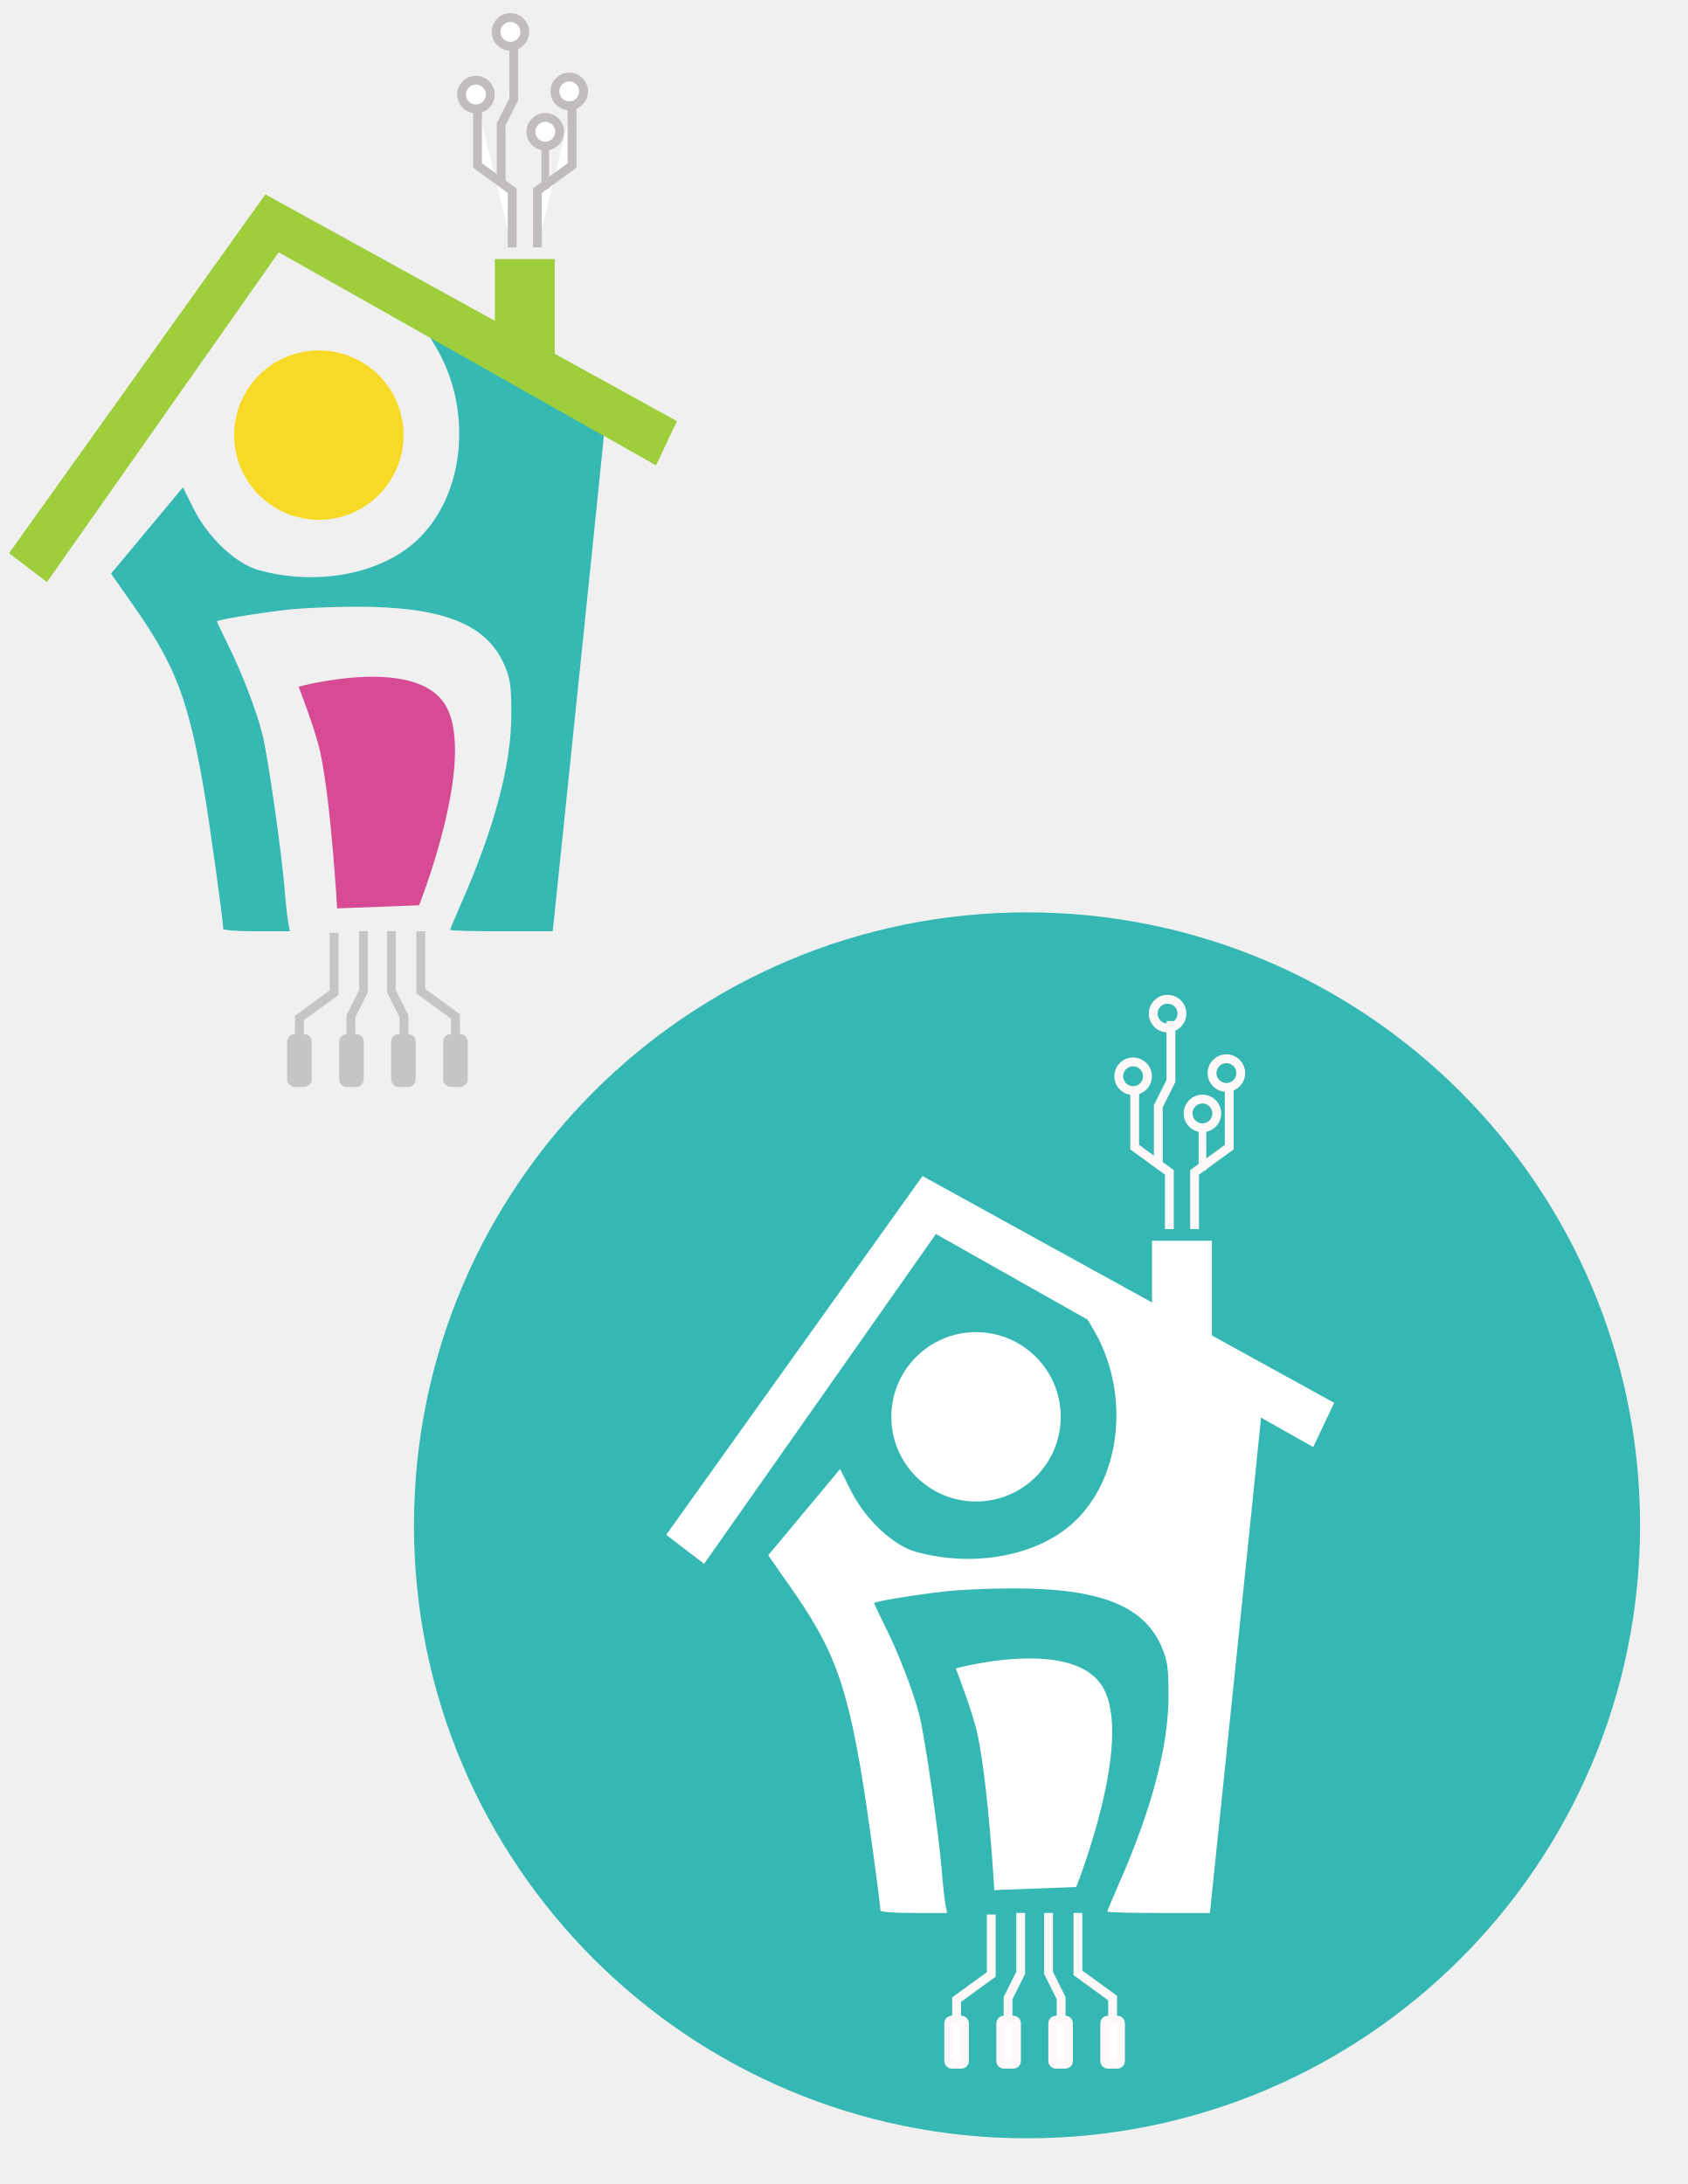
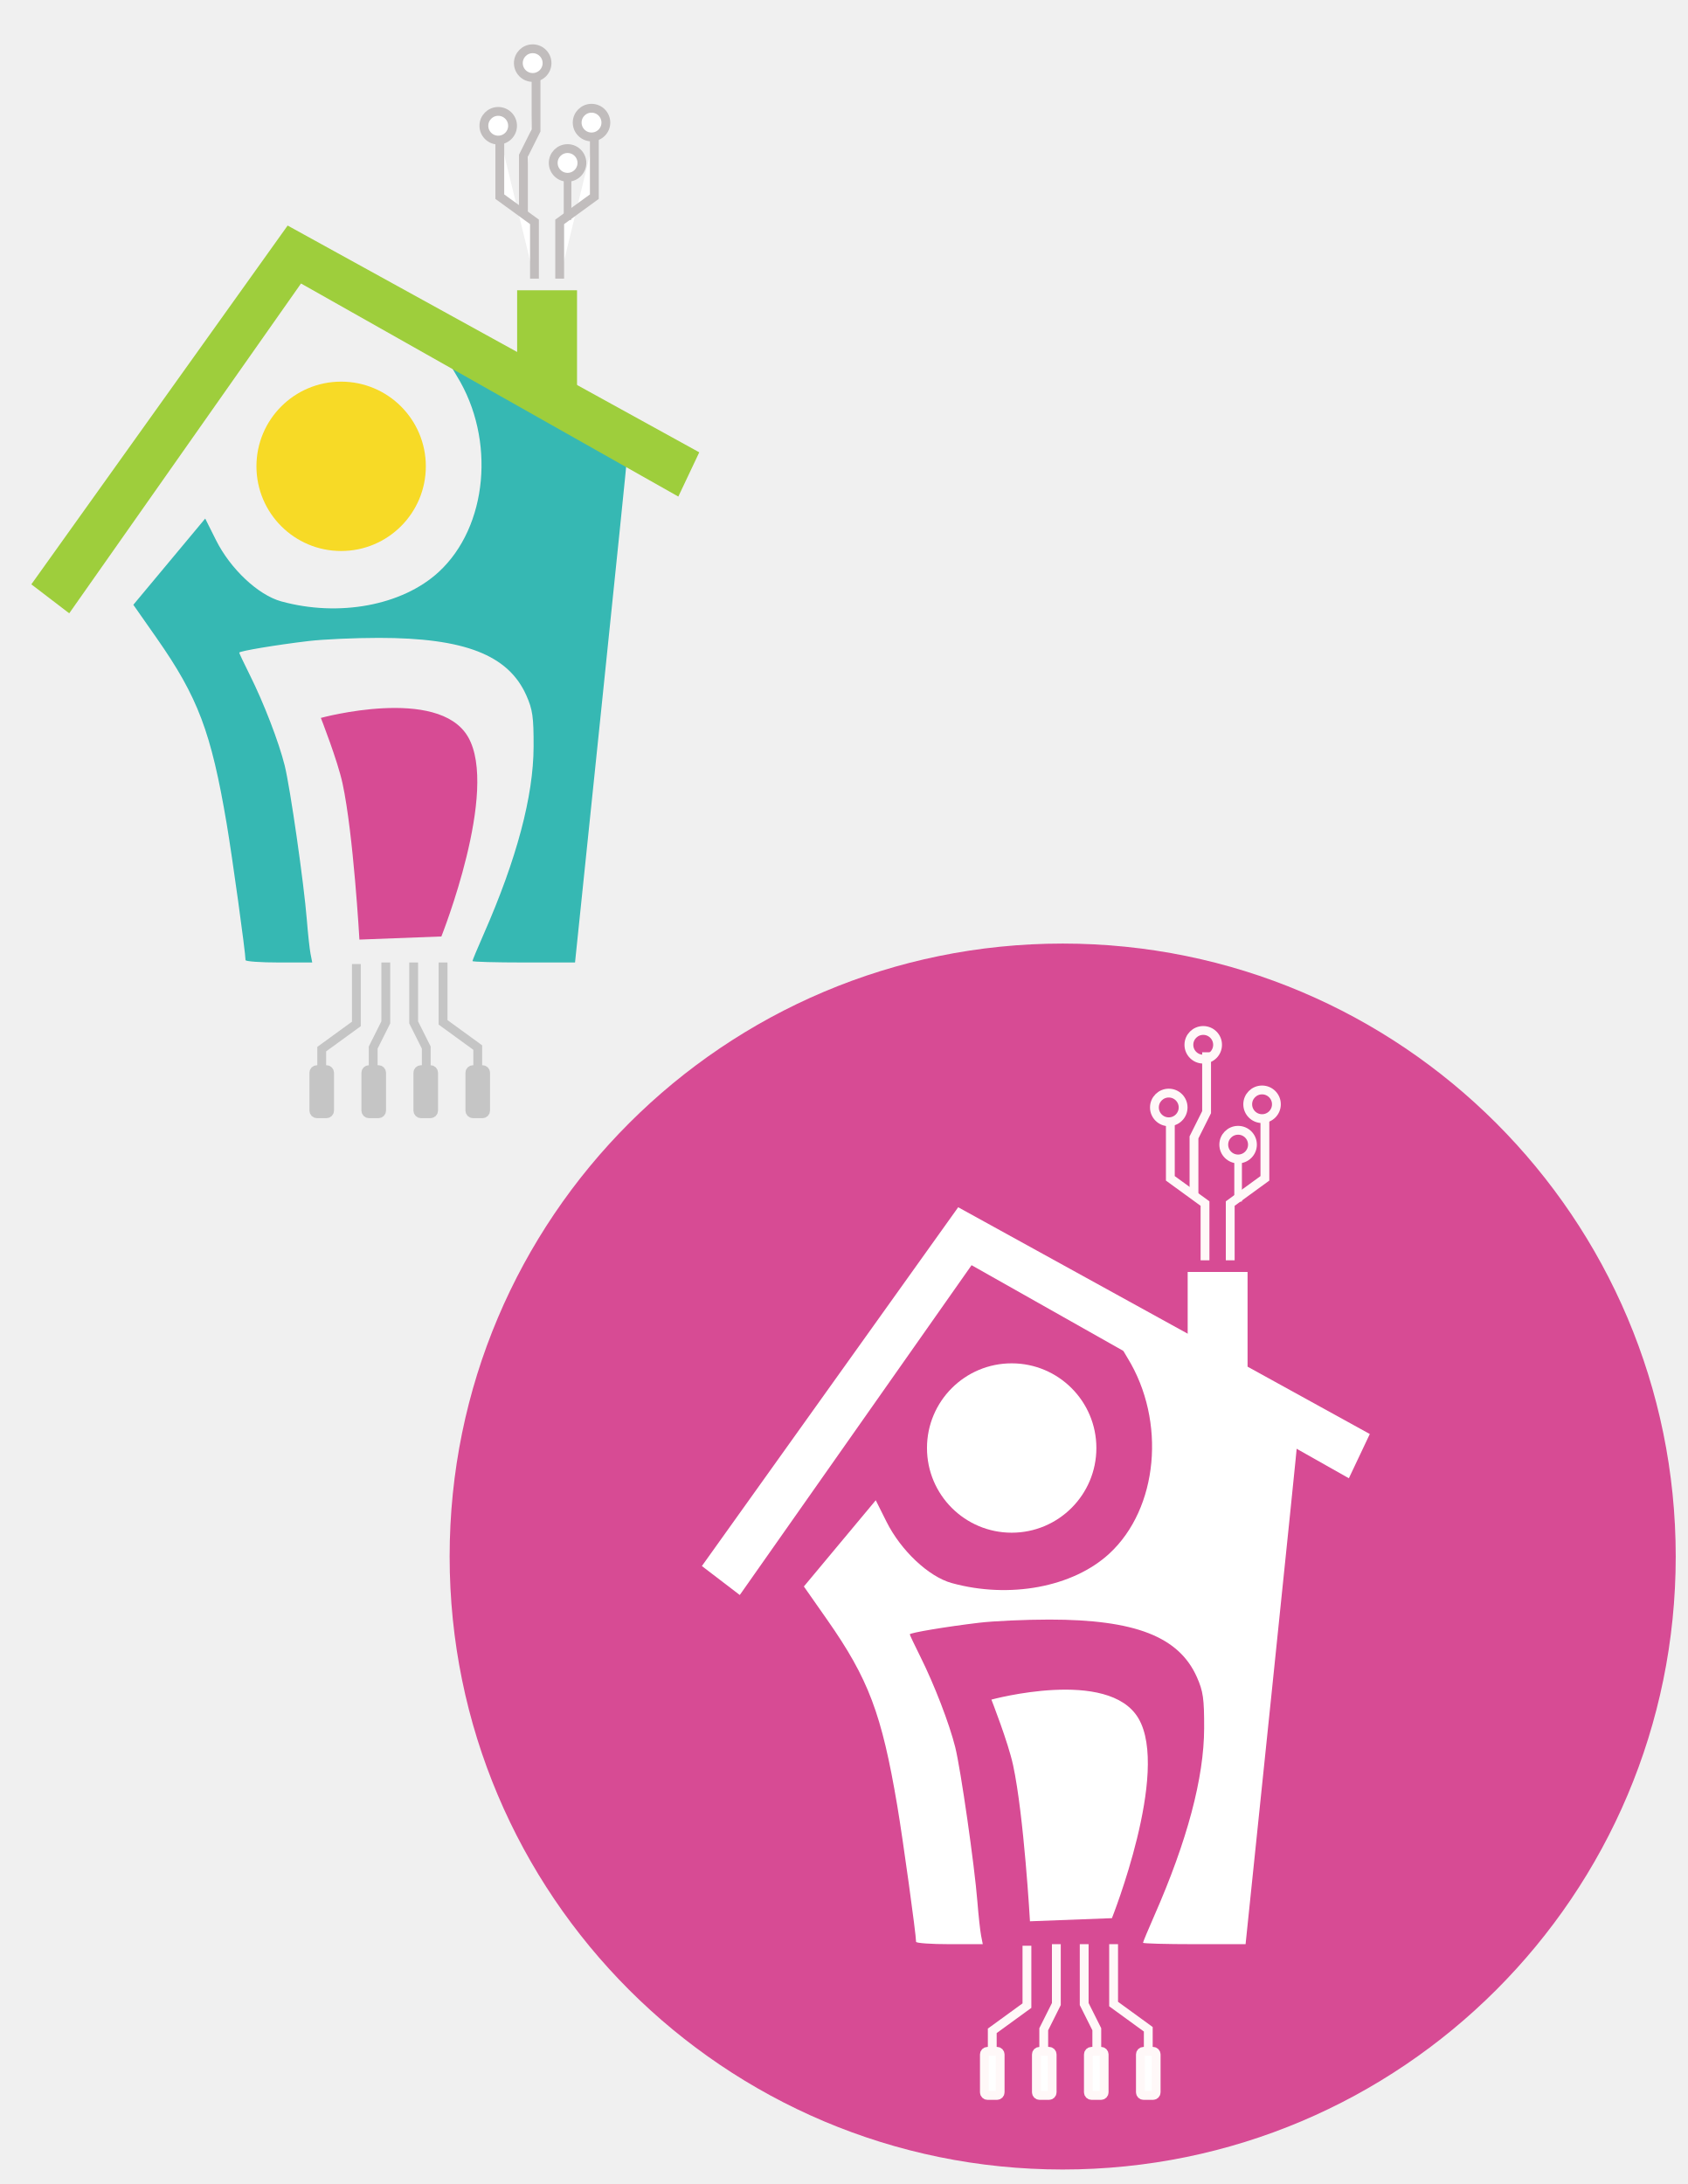
<svg xmlns="http://www.w3.org/2000/svg" width="765" height="990" id="svg2" version="1.1">
  <defs id="defs4" />
  <g id="layer1" transform="translate(0,-62.36218)">
-     <path style="fill:none;stroke:none" d="m 33.4,304.047 c 0,0 35.842,40.956 46.467,68.69 12.591,32.867 20.203,113.137 20.203,113.137 l 151.523,0 24.244,-232.335 -149.744,-79.456 z" id="path2985" />
-     <path style="color:#000000;fill:#f7da26;fill-opacity:1;stroke:none;stroke-width:1;marker:none;visibility:visible;display:inline;overflow:visible;enable-background:accumulate" id="path2989" d="m 331.33,347.543 a 38.386,38.386 0 1 1 -76.772,0 38.386,38.386 0 1 1 76.772,0 z" transform="translate(-148.4279,-87.94239)" />
-     <path style="fill:none;stroke:none" d="m 100.07,344.453 c 0,0 14.049,27.606 18.183,42.426 9.134,32.75 14.142,101.015 14.142,101.015 l 68.69,-2.02 c 0,0 48.733,-94.519 22.223,-129.3 -25.022,-32.829 -123.239,-12.122 -123.239,-12.122 z" id="path3761" />
-     <path style="fill:#d74b94;stroke:none;fill-opacity:1" d="m 135.325,373.647 c 0,0 7.597,19.34 9.832,29.722 4.939,22.944 7.647,70.767 7.647,70.767 L 189.948,472.721 c 0,0 26.352,-66.216 12.017,-90.582 -13.531,-22.999 -66.641,-8.492 -66.641,-8.492 z" id="path3761-1" />
-     <path style="fill:none;stroke:none" d="m 32.857,303.791 15.714,18.571 35,-42.143 c 0,0 9.988,34.947 37.393,40.545 27.405,5.598 68.652,3.537 83.321,-41.259 13.806,-42.16 -18.969,-74.537 -20.331,-75.185 -40.728,-21.442 -57.526,-31.244 -57.526,-31.244 z" id="path3781" />
-     <path style="color:#000000;fill:#36b8b3;fill-opacity:1;fill-rule:nonzero;stroke:none;stroke-width:1.429;marker:none;visibility:visible;display:inline;overflow:visible;enable-background:accumulate" d="m 101.184,483.439 c -0.005,-3.404 -5.985,-46.663 -8.541,-61.786 -7.029,-41.593 -13,-57.412 -31.811,-84.286 l -10.5,-15 16.288,-19.541 16.288,-19.541 4.894,9.782 c 6.525,13.042 19.097,24.86 29.511,27.741 26.186,7.244 54.939,1.884 71.429,-13.316 22.207,-20.47 25.895,-60.092 8.26,-88.751 -2.399,-3.899 -3.984,-7.088 -3.523,-7.088 0.736,0 11.257,5.62 68.064,36.354 6.875,3.72 12.523,7.187 12.552,7.705 0.029,0.518 -5.262,52.21 -11.758,114.87 l -11.81,113.929 -23.242,0 c -12.783,0 -23.242,-0.29 -23.242,-0.645 0,-0.355 2.291,-5.856 5.092,-12.225 14.958,-34.021 22.553,-62.563 22.614,-84.987 0.037,-13.438 -0.441,-16.802 -3.298,-23.225 -8.15,-18.322 -28.011,-26.061 -66.886,-26.061 -10.857,0 -25.188,0.648 -31.846,1.441 -14.725,1.753 -31.391,4.541 -31.391,5.252 0,0.287 2.16,4.844 4.799,10.128 6.329,12.669 13.157,30.397 15.806,41.036 2.497,10.031 8.733,53.504 10.041,70 0.498,6.286 1.251,13.196 1.672,15.357 l 0.766,3.929 -15.114,0 c -8.312,0 -15.114,-0.482 -15.115,-1.071 z" id="path3783" />
-     <g id="g4005" transform="translate(-134.2857,-120)">
-       <path transform="translate(0,62.36218)" id="path3789" d="m 285.714,542.857 0,27.143 L 270,581.429 l 0,25.714" style="fill:none;stroke:#c5c5c5;stroke-width:4;stroke-linecap:butt;stroke-linejoin:miter;stroke-miterlimit:4;stroke-opacity:1;stroke-dasharray:none" />
-       <path id="path3789-7" d="m 325,604.505 0,27.143 15.714,11.429 0,25.714" style="fill:none;stroke:#c5c5c5;stroke-width:4;stroke-linecap:butt;stroke-linejoin:miter;stroke-miterlimit:4;stroke-opacity:1;stroke-dasharray:none" />
-       <path id="path3789-7-4" d="m 311.667,604.505 0,27.143 5.714,11.429 0,25.714" style="fill:none;stroke:#c5c5c5;stroke-width:4;stroke-linecap:butt;stroke-linejoin:miter;stroke-miterlimit:4;stroke-opacity:1;stroke-dasharray:none" />
-       <path id="path3789-7-4-0" d="m 299.048,604.505 0,27.143 -5.714,11.429 0,25.714" style="fill:none;stroke:#c5c5c5;stroke-width:4;stroke-linecap:butt;stroke-linejoin:miter;stroke-miterlimit:4;stroke-opacity:1;stroke-dasharray:none" />
-       <rect ry="1.414" y="653.076" x="266.429" height="20" width="7.143" id="rect3845" style="color:#000000;fill:#c5c5c5;fill-opacity:1;fill-rule:nonzero;stroke:#c5c5c5;stroke-width:4;stroke-opacity:1;marker:none;visibility:visible;display:inline;overflow:visible;enable-background:accumulate" />
-       <rect ry="1.414" y="653.076" x="290" height="20" width="7.143" id="rect3845-9" style="color:#000000;fill:#c5c5c5;fill-opacity:1;fill-rule:nonzero;stroke:#c5c5c5;stroke-width:4;stroke-opacity:1;marker:none;visibility:visible;display:inline;overflow:visible;enable-background:accumulate" />
-       <rect ry="1.414" y="653.076" x="313.571" height="20" width="7.143" id="rect3845-4" style="color:#000000;fill:#c5c5c5;fill-opacity:1;fill-rule:nonzero;stroke:#c5c5c5;stroke-width:4;stroke-opacity:1;marker:none;visibility:visible;display:inline;overflow:visible;enable-background:accumulate" />
-       <rect ry="1.414" y="653.076" x="337.143" height="20" width="7.143" id="rect3845-8" style="color:#000000;fill:#c5c5c5;fill-opacity:1;fill-rule:nonzero;stroke:#c5c5c5;stroke-width:4;stroke-opacity:1;marker:none;visibility:visible;display:inline;overflow:visible;enable-background:accumulate" />
+     <g id="g4293" transform="translate(10.10153,14.14213)">
+       <path id="path2985" d="m 33.4,304.047 c 0,0 35.842,40.956 46.467,68.69 12.591,32.867 20.203,113.137 20.203,113.137 l 151.523,0 24.244,-232.335 -149.744,-79.456 z" style="fill:none;stroke:none" />
+       <path transform="translate(-148.4279,-87.94239)" d="m 331.33,347.543 c 0,21.2 -17.186,38.386 -38.386,38.386 -21.2,0 -38.386,-17.186 -38.386,-38.386 0,-21.2 17.186,-38.386 38.386,-38.386 21.2,0 38.386,17.186 38.386,38.386 z" id="path2989" style="color:#000000;fill:#f7da26;fill-opacity:1;stroke:none;stroke-width:1;marker:none;visibility:visible;display:inline;overflow:visible;enable-background:accumulate" />
+       <path id="path3761" d="m 100.07,344.453 c 0,0 14.049,27.606 18.183,42.426 9.134,32.75 14.142,101.015 14.142,101.015 l 68.69,-2.02 c 0,0 48.733,-94.519 22.223,-129.3 -25.022,-32.829 -123.239,-12.122 -123.239,-12.122 z" style="fill:none;stroke:none" />
+       <path id="path3761-1" d="m 135.325,373.647 c 0,0 7.597,19.34 9.832,29.722 4.939,22.944 7.647,70.767 7.647,70.767 L 189.948,472.721 c 0,0 26.352,-66.216 12.017,-90.582 -13.531,-22.999 -66.641,-8.492 -66.641,-8.492 z" style="fill:#d74b94;fill-opacity:1;stroke:none" />
+       <path id="path3781" d="m 32.857,303.791 15.714,18.571 35,-42.143 c 0,0 9.988,34.947 37.393,40.545 27.405,5.598 68.652,3.537 83.321,-41.259 13.806,-42.16 -18.969,-74.537 -20.331,-75.185 -40.728,-21.442 -57.526,-31.244 -57.526,-31.244 z" style="fill:none;stroke:none" />
+       <path id="path3783" d="m 101.184,483.439 c -0.005,-3.404 -5.985,-46.663 -8.541,-61.786 -7.029,-41.593 -13,-57.412 -31.811,-84.286 l -10.5,-15 16.288,-19.541 16.288,-19.541 4.894,9.782 c 6.525,13.042 19.097,24.86 29.511,27.741 26.186,7.244 54.939,1.884 71.429,-13.316 22.207,-20.47 25.895,-60.092 8.26,-88.751 -2.399,-3.899 -3.984,-7.088 -3.523,-7.088 0.736,0 11.257,5.62 68.064,36.354 6.875,3.72 12.523,7.187 12.552,7.705 0.029,0.518 -5.262,52.21 -11.758,114.87 l -11.81,113.929 -23.242,0 c -12.783,0 -23.242,-0.29 -23.242,-0.645 0,-0.355 2.291,-5.856 5.092,-12.225 14.958,-34.021 22.553,-62.563 22.614,-84.987 0.037,-13.438 -0.441,-16.802 -3.298,-23.225 -8.15,-18.322 -28.011,-26.061 -66.886,-26.061 -10.857,0 -25.188,0.648 -31.846,1.441 -14.725,1.753 -31.391,4.541 -31.391,5.252 0,0.287 2.16,4.844 4.799,10.128 6.329,12.669 13.157,30.397 15.806,41.036 2.497,10.031 8.733,53.504 10.041,70 0.498,6.286 1.251,13.196 1.672,15.357 l 0.766,3.929 -15.114,0 c -8.312,0 -15.114,-0.482 -15.115,-1.071 z" style="color:#000000;fill:#36b8b3;fill-opacity:1;fill-rule:nonzero;stroke:none;stroke-width:1.429;marker:none;visibility:visible;display:inline;overflow:visible;enable-background:accumulate" />
+       <g transform="translate(-134.2857,-120)" id="g4005">
+         <path style="fill:none;stroke:#c5c5c5;stroke-width:4;stroke-linecap:butt;stroke-linejoin:miter;stroke-miterlimit:4;stroke-opacity:1;stroke-dasharray:none" d="m 285.714,542.857 0,27.143 L 270,581.429 l 0,25.714" id="path3789" transform="translate(0,62.36218)" />
+         <path style="fill:none;stroke:#c5c5c5;stroke-width:4;stroke-linecap:butt;stroke-linejoin:miter;stroke-miterlimit:4;stroke-opacity:1;stroke-dasharray:none" d="m 325,604.505 0,27.143 15.714,11.429 0,25.714" id="path3789-7" />
+         <path style="fill:none;stroke:#c5c5c5;stroke-width:4;stroke-linecap:butt;stroke-linejoin:miter;stroke-miterlimit:4;stroke-opacity:1;stroke-dasharray:none" d="m 311.667,604.505 0,27.143 5.714,11.429 0,25.714" id="path3789-7-4" />
+         <path style="fill:none;stroke:#c5c5c5;stroke-width:4;stroke-linecap:butt;stroke-linejoin:miter;stroke-miterlimit:4;stroke-opacity:1;stroke-dasharray:none" d="m 299.048,604.505 0,27.143 -5.714,11.429 0,25.714" id="path3789-7-4-0" />
+         <rect style="color:#000000;fill:#c5c5c5;fill-opacity:1;fill-rule:nonzero;stroke:#c5c5c5;stroke-width:4;stroke-opacity:1;marker:none;visibility:visible;display:inline;overflow:visible;enable-background:accumulate" id="rect3845" width="7.143" height="20" x="266.429" y="653.076" ry="1.414" />
+         <rect style="color:#000000;fill:#c5c5c5;fill-opacity:1;fill-rule:nonzero;stroke:#c5c5c5;stroke-width:4;stroke-opacity:1;marker:none;visibility:visible;display:inline;overflow:visible;enable-background:accumulate" id="rect3845-9" width="7.143" height="20" x="290" y="653.076" ry="1.414" />
+         <rect style="color:#000000;fill:#c5c5c5;fill-opacity:1;fill-rule:nonzero;stroke:#c5c5c5;stroke-width:4;stroke-opacity:1;marker:none;visibility:visible;display:inline;overflow:visible;enable-background:accumulate" id="rect3845-4" width="7.143" height="20" x="313.571" y="653.076" ry="1.414" />
+         <rect style="color:#000000;fill:#c5c5c5;fill-opacity:1;fill-rule:nonzero;stroke:#c5c5c5;stroke-width:4;stroke-opacity:1;marker:none;visibility:visible;display:inline;overflow:visible;enable-background:accumulate" id="rect3845-8" width="7.143" height="20" x="337.143" y="653.076" ry="1.414" />
+       </g>
+       <g style="fill:#9ece3c;fill-opacity:1" transform="translate(-134.2857,-120)" id="g4025">
+         <path style="fill:#9ece3c;fill-opacity:1;stroke:none" d="M 260.619,296.727 155.563,446.23 138.391,433.098 254.558,270.464 l 186.561,102.79 -9.489,20.056 z" id="path2987" />
+         <path style="fill:#9ece3c;fill-opacity:1;stroke:none" d="m 358.571,336.934 0,-37.143 27.143,0 0,54.286 z" id="path3879" />
+       </g>
+       <g transform="translate(-134.2857,-120)" style="fill:#ffffff;fill-opacity:1;stroke:#c1bdbd;stroke-opacity:1" id="g4015">
+         <path style="fill:#ffffff;fill-opacity:1;stroke:#c1bdbd;stroke-width:4;stroke-linecap:butt;stroke-linejoin:miter;stroke-miterlimit:4;stroke-opacity:1;stroke-dasharray:none" d="m 393.571,230.219 0,27.143 -15.714,11.429 0,25.714" id="path3789-8" />
+         <path style="fill:#ffffff;fill-opacity:1;stroke:#c1bdbd;stroke-width:4;stroke-linecap:butt;stroke-linejoin:miter;stroke-miterlimit:4;stroke-opacity:1;stroke-dasharray:none" d="m 350.714,230.219 0,27.143 15.714,11.429 0,25.714" id="path3789-7-2" />
+         <path style="fill:#ffffff;fill-opacity:1;stroke:#c1bdbd;stroke-width:4;stroke-linecap:butt;stroke-linejoin:miter;stroke-miterlimit:4;stroke-opacity:1;stroke-dasharray:none" d="m 367.143,200.219 0,27.143 -5.714,11.429 0,25.714" id="path3789-7-4-0-4" />
+         <path style="fill:#ffffff;fill-opacity:1;stroke:#c1bdbd;stroke-width:3.453;stroke-linecap:butt;stroke-linejoin:miter;stroke-miterlimit:4;stroke-opacity:1;stroke-dasharray:none" d="m 381.429,248.714 0,19.158" id="path3789-7-4-0-4-5" />
+         <path style="color:#000000;fill:#ffffff;fill-opacity:1;stroke:#c1bdbd;stroke-width:6.593;stroke-miterlimit:4;stroke-opacity:1;stroke-dasharray:none;marker:none;visibility:visible;display:inline;overflow:visible;enable-background:accumulate" id="path3971" d="m 360,159.286 c 0,5.917 -4.797,10.714 -10.714,10.714 -5.917,0 -10.714,-4.797 -10.714,-10.714 0,-5.917 4.797,-10.714 10.714,-10.714 5.917,0 10.714,4.797 10.714,10.714 z" transform="matrix(0.6067416,0,0,0.6067416,138.0738,128.5741)" />
+         <path style="color:#000000;fill:#ffffff;fill-opacity:1;stroke:#c1bdbd;stroke-width:6.593;stroke-miterlimit:4;stroke-opacity:1;stroke-dasharray:none;marker:none;visibility:visible;display:inline;overflow:visible;enable-background:accumulate" id="path3971-1" d="m 360,159.286 c 0,5.917 -4.797,10.714 -10.714,10.714 -5.917,0 -10.714,-4.797 -10.714,-10.714 0,-5.917 4.797,-10.714 10.714,-10.714 5.917,0 10.714,4.797 10.714,10.714 z" transform="matrix(0.6067416,0,0,0.6067416,153.6959,100.1816)" />
+         <path style="color:#000000;fill:#ffffff;fill-opacity:1;stroke:#c1bdbd;stroke-width:6.593;stroke-miterlimit:4;stroke-opacity:1;stroke-dasharray:none;marker:none;visibility:visible;display:inline;overflow:visible;enable-background:accumulate" id="path3971-7" d="m 360,159.286 c 0,5.917 -4.797,10.714 -10.714,10.714 -5.917,0 -10.714,-4.797 -10.714,-10.714 0,-5.917 4.797,-10.714 10.714,-10.714 5.917,0 10.714,4.797 10.714,10.714 z" transform="matrix(0.6067416,0,0,0.6067416,169.5024,145.4312)" />
+         <path style="color:#000000;fill:#ffffff;fill-opacity:1;stroke:#c1bdbd;stroke-width:6.593;stroke-miterlimit:4;stroke-opacity:1;stroke-dasharray:none;marker:none;visibility:visible;display:inline;overflow:visible;enable-background:accumulate" id="path3971-11" d="m 360,159.286 c 0,5.917 -4.797,10.714 -10.714,10.714 -5.917,0 -10.714,-4.797 -10.714,-10.714 0,-5.917 4.797,-10.714 10.714,-10.714 5.917,0 10.714,4.797 10.714,10.714 z" transform="matrix(0.6067416,0,0,0.6067416,180.3596,127.1455)" />
+       </g>
    </g>
-     <g id="g4025" transform="translate(-134.2857,-120)" style="fill:#9ece3c;fill-opacity:1">
-       <path id="path2987" d="M 260.619,296.727 155.563,446.23 138.391,433.098 254.558,270.464 l 186.561,102.79 -9.489,20.056 z" style="fill:#9ece3c;fill-opacity:1;stroke:none" />
-       <path id="path3879" d="m 358.571,336.934 0,-37.143 27.143,0 0,54.286 z" style="fill:#9ece3c;fill-opacity:1;stroke:none" />
-     </g>
-     <g id="g4015" style="stroke:#c1bdbd;stroke-opacity:1;fill:#ffffff;fill-opacity:1" transform="translate(-134.2857,-120)">
-       <path id="path3789-8" d="m 393.571,230.219 0,27.143 -15.714,11.429 0,25.714" style="fill:#ffffff;stroke:#c1bdbd;stroke-width:4;stroke-linecap:butt;stroke-linejoin:miter;stroke-miterlimit:4;stroke-opacity:1;stroke-dasharray:none;fill-opacity:1" />
-       <path id="path3789-7-2" d="m 350.714,230.219 0,27.143 15.714,11.429 0,25.714" style="fill:#ffffff;stroke:#c1bdbd;stroke-width:4;stroke-linecap:butt;stroke-linejoin:miter;stroke-miterlimit:4;stroke-opacity:1;stroke-dasharray:none;fill-opacity:1" />
-       <path id="path3789-7-4-0-4" d="m 367.143,200.219 0,27.143 -5.714,11.429 0,25.714" style="fill:#ffffff;stroke:#c1bdbd;stroke-width:4;stroke-linecap:butt;stroke-linejoin:miter;stroke-miterlimit:4;stroke-opacity:1;stroke-dasharray:none;fill-opacity:1" />
-       <path id="path3789-7-4-0-4-5" d="m 381.429,248.714 0,19.158" style="fill:#ffffff;stroke:#c1bdbd;stroke-width:3.453;stroke-linecap:butt;stroke-linejoin:miter;stroke-miterlimit:4;stroke-opacity:1;stroke-dasharray:none;fill-opacity:1" />
-       <path transform="matrix(0.6067416,0,0,0.6067416,138.0738,128.5741)" d="m 360,159.286 c 0,5.917 -4.797,10.714 -10.714,10.714 -5.917,0 -10.714,-4.797 -10.714,-10.714 0,-5.917 4.797,-10.714 10.714,-10.714 5.917,0 10.714,4.797 10.714,10.714 z" id="path3971" style="color:#000000;fill:#ffffff;stroke:#c1bdbd;stroke-width:6.593;stroke-miterlimit:4;stroke-opacity:1;stroke-dasharray:none;marker:none;visibility:visible;display:inline;overflow:visible;enable-background:accumulate;fill-opacity:1" />
-       <path transform="matrix(0.6067416,0,0,0.6067416,153.6959,100.1816)" d="m 360,159.286 c 0,5.917 -4.797,10.714 -10.714,10.714 -5.917,0 -10.714,-4.797 -10.714,-10.714 0,-5.917 4.797,-10.714 10.714,-10.714 5.917,0 10.714,4.797 10.714,10.714 z" id="path3971-1" style="color:#000000;fill:#ffffff;stroke:#c1bdbd;stroke-width:6.593;stroke-miterlimit:4;stroke-opacity:1;stroke-dasharray:none;marker:none;visibility:visible;display:inline;overflow:visible;enable-background:accumulate;fill-opacity:1" />
-       <path transform="matrix(0.6067416,0,0,0.6067416,169.5024,145.4312)" d="m 360,159.286 c 0,5.917 -4.797,10.714 -10.714,10.714 -5.917,0 -10.714,-4.797 -10.714,-10.714 0,-5.917 4.797,-10.714 10.714,-10.714 5.917,0 10.714,4.797 10.714,10.714 z" id="path3971-7" style="color:#000000;fill:#ffffff;stroke:#c1bdbd;stroke-width:6.593;stroke-miterlimit:4;stroke-opacity:1;stroke-dasharray:none;marker:none;visibility:visible;display:inline;overflow:visible;enable-background:accumulate;fill-opacity:1" />
-       <path transform="matrix(0.6067416,0,0,0.6067416,180.3596,127.1455)" d="m 360,159.286 c 0,5.917 -4.797,10.714 -10.714,10.714 -5.917,0 -10.714,-4.797 -10.714,-10.714 0,-5.917 4.797,-10.714 10.714,-10.714 5.917,0 10.714,4.797 10.714,10.714 z" id="path3971-11" style="color:#000000;fill:#ffffff;stroke:#c1bdbd;stroke-width:6.593;stroke-miterlimit:4;stroke-opacity:1;stroke-dasharray:none;marker:none;visibility:visible;display:inline;overflow:visible;enable-background:accumulate;fill-opacity:1" />
-     </g>
-     <path style="color:#000000;fill:#35b8b3;fill-opacity:1;fill-rule:nonzero;stroke:none;stroke-width:4;marker:none;visibility:visible;display:inline;overflow:visible;enable-background:accumulate" id="path4029-5" d="m 655.714,359.286 a 313.571,313.571 0 1 1 -627.143,0 313.571,313.571 0 1 1 627.143,0 z" transform="matrix(0.8861048,0,0,0.8861048,162.3151,435.426)" />
-     <path style="fill:none;stroke:none" d="m 331.257,749.047 c 0,0 35.842,40.956 46.467,68.69 12.591,32.867 20.203,113.137 20.203,113.137 l 151.523,0 24.244,-232.335 -149.744,-79.456 z" id="path2985-2" />
-     <path style="color:#000000;fill:#ffffff;fill-opacity:1;stroke:none;stroke-width:1;marker:none;visibility:visible;display:inline;overflow:visible;enable-background:accumulate" id="path2989-7" d="m 331.33,347.543 a 38.386,38.386 0 1 1 -76.772,0 38.386,38.386 0 1 1 76.772,0 z" transform="translate(149.4293,357.0576)" />
-     <path style="fill:none;stroke:none" d="m 397.927,789.453 c 0,0 14.049,27.606 18.183,42.426 9.134,32.75 14.142,101.015 14.142,101.015 l 68.69,-2.02 c 0,0 48.733,-94.519 22.223,-129.3 C 496.143,768.746 397.927,789.453 397.927,789.453 z" id="path3761-6" />
-     <path style="fill:#ffffff;stroke:none;fill-opacity:1" d="m 433.182,818.647 c 0,0 7.597,19.34 9.832,29.722 4.939,22.943 7.647,70.767 7.647,70.767 l 37.144,-1.415 c 0,0 26.352,-66.216 12.017,-90.582 -13.531,-22.999 -66.641,-8.492 -66.641,-8.492 z" id="path3761-1-1" />
-     <path style="fill:none;stroke:none" d="m 330.714,748.791 15.714,18.571 35,-42.143 c 0,0 9.988,34.947 37.393,40.545 27.405,5.598 68.652,3.537 83.321,-41.259 13.806,-42.16 -18.969,-74.537 -20.331,-75.185 -40.728,-21.442 -57.526,-31.244 -57.526,-31.244 z" id="path3781-4" />
-     <path style="color:#000000;fill:#ffffff;fill-opacity:1;fill-rule:nonzero;stroke:none;stroke-width:1.429;marker:none;visibility:visible;display:inline;overflow:visible;enable-background:accumulate" d="m 399.041,928.439 c -0.005,-3.404 -5.985,-46.663 -8.541,-61.786 -7.029,-41.593 -13,-57.412 -31.811,-84.286 l -10.5,-15 16.288,-19.541 16.288,-19.541 4.894,9.782 c 6.525,13.042 19.097,24.86 29.511,27.741 26.186,7.244 54.939,1.884 71.429,-13.316 22.207,-20.47 25.895,-60.092 8.26,-88.751 -2.399,-3.899 -3.984,-7.088 -3.523,-7.088 0.736,0 11.257,5.62 68.064,36.354 6.875,3.72 12.523,7.187 12.552,7.705 0.029,0.518 -5.262,52.21 -11.758,114.87 l -11.81,113.929 -23.242,0 c -12.783,0 -23.242,-0.29 -23.242,-0.645 0,-0.355 2.291,-5.856 5.092,-12.225 14.958,-34.021 22.553,-62.563 22.614,-84.987 0.037,-13.438 -0.441,-16.802 -3.298,-23.225 -8.15,-18.322 -28.011,-26.061 -66.886,-26.061 -10.857,0 -25.188,0.648 -31.846,1.441 -14.725,1.753 -31.391,4.541 -31.391,5.252 0,0.287 2.16,4.844 4.799,10.128 6.329,12.669 13.157,30.397 15.806,41.036 2.497,10.031 8.733,53.504 10.041,70 0.498,6.286 1.251,13.196 1.672,15.357 l 0.766,3.929 -15.114,0 c -8.312,0 -15.114,-0.482 -15.115,-1.071 z" id="path3783-2" />
-     <path style="fill:none;fill-opacity:1;stroke:#fff8f8;stroke-width:4;stroke-linecap:butt;stroke-linejoin:miter;stroke-miterlimit:4;stroke-opacity:1;stroke-dasharray:none" d="m 449.286,930.219 0,27.143 -15.714,11.429 0,25.714" id="path3789-2" />
-     <path style="fill:none;fill-opacity:1;stroke:#fff8f8;stroke-width:4;stroke-linecap:butt;stroke-linejoin:miter;stroke-miterlimit:4;stroke-opacity:1;stroke-dasharray:none" d="m 488.571,929.505 0,27.143 15.714,11.429 0,25.714" id="path3789-7-21" />
-     <path style="fill:none;fill-opacity:1;stroke:#fff8f8;stroke-width:4;stroke-linecap:butt;stroke-linejoin:miter;stroke-miterlimit:4;stroke-opacity:1;stroke-dasharray:none" d="m 475.238,929.505 0,27.143 5.714,11.429 0,25.714" id="path3789-7-4-6" />
-     <path style="fill:none;fill-opacity:1;stroke:#fff8f8;stroke-width:4;stroke-linecap:butt;stroke-linejoin:miter;stroke-miterlimit:4;stroke-opacity:1;stroke-dasharray:none" d="m 462.619,929.505 0,27.143 -5.714,11.429 0,25.714" id="path3789-7-4-0-8" />
-     <rect style="color:#000000;fill:#ffffff;fill-opacity:1;fill-rule:nonzero;stroke:#fff8f8;stroke-width:4;stroke-opacity:1;marker:none;visibility:visible;display:inline;overflow:visible;enable-background:accumulate" id="rect3845-5" width="7.143" height="20" x="430" y="978.076" ry="1.414" />
-     <rect style="color:#000000;fill:#ffffff;fill-opacity:1;fill-rule:nonzero;stroke:#fff8f8;stroke-width:4;stroke-opacity:1;marker:none;visibility:visible;display:inline;overflow:visible;enable-background:accumulate" id="rect3845-9-7" width="7.143" height="20" x="453.571" y="978.076" ry="1.414" />
-     <rect style="color:#000000;fill:#ffffff;fill-opacity:1;fill-rule:nonzero;stroke:#fff8f8;stroke-width:4;stroke-opacity:1;marker:none;visibility:visible;display:inline;overflow:visible;enable-background:accumulate" id="rect3845-4-6" width="7.143" height="20" x="477.143" y="978.076" ry="1.414" />
-     <rect style="color:#000000;fill:#ffffff;fill-opacity:1;fill-rule:nonzero;stroke:#fff8f8;stroke-width:4;stroke-opacity:1;marker:none;visibility:visible;display:inline;overflow:visible;enable-background:accumulate" id="rect3845-8-1" width="7.143" height="20" x="500.714" y="978.076" ry="1.414" />
-     <g transform="translate(163.5714,325)" id="g4025-8" style="fill:#ffffff;fill-opacity:1">
-       <path id="path2987-9" d="M 260.619,296.727 155.563,446.23 138.391,433.098 254.558,270.464 l 186.561,102.79 -9.489,20.056 z" style="fill:#ffffff;fill-opacity:1;stroke:none" />
-       <path id="path3879-2" d="m 358.571,336.934 0,-37.143 27.143,0 0,54.286 z" style="fill:#ffffff;fill-opacity:1;stroke:none" />
-     </g>
-     <g transform="translate(163.5714,325)" id="g4015-7" style="stroke:#fff8f8;stroke-opacity:1">
-       <path id="path3789-8-9" d="m 393.571,230.219 0,27.143 -15.714,11.429 0,25.714" style="fill:none;stroke:#fff8f8;stroke-width:4;stroke-linecap:butt;stroke-linejoin:miter;stroke-miterlimit:4;stroke-opacity:1;stroke-dasharray:none" />
-       <path id="path3789-7-2-5" d="m 350.714,230.219 0,27.143 15.714,11.429 0,25.714" style="fill:none;stroke:#fff8f8;stroke-width:4;stroke-linecap:butt;stroke-linejoin:miter;stroke-miterlimit:4;stroke-opacity:1;stroke-dasharray:none" />
-       <path id="path3789-7-4-0-4-4" d="m 367.143,200.219 0,27.143 -5.714,11.429 0,25.714" style="fill:none;stroke:#fff8f8;stroke-width:4;stroke-linecap:butt;stroke-linejoin:miter;stroke-miterlimit:4;stroke-opacity:1;stroke-dasharray:none" />
-       <path id="path3789-7-4-0-4-5-3" d="m 381.429,248.714 0,19.158" style="fill:none;stroke:#fff8f8;stroke-width:3.453;stroke-linecap:butt;stroke-linejoin:miter;stroke-miterlimit:4;stroke-opacity:1;stroke-dasharray:none" />
-       <path transform="matrix(0.6067416,0,0,0.6067416,138.0738,128.5741)" d="m 360,159.286 c 0,5.917 -4.797,10.714 -10.714,10.714 -5.917,0 -10.714,-4.797 -10.714,-10.714 0,-5.917 4.797,-10.714 10.714,-10.714 5.917,0 10.714,4.797 10.714,10.714 z" id="path3971-12" style="color:#000000;fill:none;stroke:#fff8f8;stroke-width:6.593;stroke-miterlimit:4;stroke-opacity:1;stroke-dasharray:none;marker:none;visibility:visible;display:inline;overflow:visible;enable-background:accumulate" />
-       <path transform="matrix(0.6067416,0,0,0.6067416,153.6959,100.1816)" d="m 360,159.286 c 0,5.917 -4.797,10.714 -10.714,10.714 -5.917,0 -10.714,-4.797 -10.714,-10.714 0,-5.917 4.797,-10.714 10.714,-10.714 5.917,0 10.714,4.797 10.714,10.714 z" id="path3971-1-3" style="color:#000000;fill:none;stroke:#fff8f8;stroke-width:6.593;stroke-miterlimit:4;stroke-opacity:1;stroke-dasharray:none;marker:none;visibility:visible;display:inline;overflow:visible;enable-background:accumulate" />
-       <path transform="matrix(0.6067416,0,0,0.6067416,169.5024,145.4312)" d="m 360,159.286 c 0,5.917 -4.797,10.714 -10.714,10.714 -5.917,0 -10.714,-4.797 -10.714,-10.714 0,-5.917 4.797,-10.714 10.714,-10.714 5.917,0 10.714,4.797 10.714,10.714 z" id="path3971-7-3" style="color:#000000;fill:none;stroke:#fff8f8;stroke-width:6.593;stroke-miterlimit:4;stroke-opacity:1;stroke-dasharray:none;marker:none;visibility:visible;display:inline;overflow:visible;enable-background:accumulate" />
-       <path transform="matrix(0.6067416,0,0,0.6067416,180.3596,127.1455)" d="m 360,159.286 c 0,5.917 -4.797,10.714 -10.714,10.714 -5.917,0 -10.714,-4.797 -10.714,-10.714 0,-5.917 4.797,-10.714 10.714,-10.714 5.917,0 10.714,4.797 10.714,10.714 z" id="path3971-11-4" style="color:#000000;fill:none;stroke:#fff8f8;stroke-width:6.593;stroke-miterlimit:4;stroke-opacity:1;stroke-dasharray:none;marker:none;visibility:visible;display:inline;overflow:visible;enable-background:accumulate" />
+     <g id="g4378" transform="translate(54.54824,38.3858)">
+       <path transform="matrix(0.8861048,0,0,0.8861048,123.9293,411.1823)" d="m 655.714,359.286 c 0,173.181 -140.391,313.571 -313.571,313.571 -173.181,0 -313.571,-140.391 -313.571,-313.571 0,-173.181 140.391,-313.571 313.571,-313.571 173.181,0 313.571,140.391 313.571,313.571 z" id="path4029-5" style="color:#000000;fill:#d74b94;fill-opacity:1;fill-rule:nonzero;stroke:none;stroke-width:4;marker:none;visibility:visible;display:inline;overflow:visible;enable-background:accumulate" />
+       <path id="path2985-2" d="m 292.871,724.804 c 0,0 35.842,40.956 46.467,68.69 12.591,32.867 20.203,113.137 20.203,113.137 l 151.523,0 24.244,-232.335 -149.744,-79.456 z" style="fill:none;stroke:none" />
+       <path transform="translate(111.0435,332.814)" d="m 331.33,347.543 c 0,21.2 -17.186,38.386 -38.386,38.386 -21.2,0 -38.386,-17.186 -38.386,-38.386 0,-21.2 17.186,-38.386 38.386,-38.386 21.2,0 38.386,17.186 38.386,38.386 z" id="path2989-7" style="color:#000000;fill:#ffffff;fill-opacity:1;stroke:none;stroke-width:1;marker:none;visibility:visible;display:inline;overflow:visible;enable-background:accumulate" />
+       <path id="path3761-6" d="m 359.541,765.21 c 0,0 14.049,27.606 18.183,42.426 9.134,32.75 14.142,101.015 14.142,101.015 l 68.69,-2.02 c 0,0 48.733,-94.519 22.223,-129.3 -25.022,-32.829 -123.239,-12.122 -123.239,-12.122 z" style="fill:none;stroke:none" />
+       <path id="path3761-1-1" d="m 394.796,794.403 c 0,0 7.597,19.34 9.832,29.722 4.939,22.943 7.647,70.767 7.647,70.767 l 37.144,-1.415 c 0,0 26.352,-66.216 12.017,-90.582 -13.531,-22.999 -66.641,-8.492 -66.641,-8.492 z" style="fill:#ffffff;fill-opacity:1;stroke:none" />
+       <path id="path3781-4" d="m 292.329,724.547 15.714,18.571 35,-42.143 c 0,0 9.988,34.947 37.393,40.545 27.405,5.598 68.652,3.537 83.321,-41.259 13.806,-42.16 -18.969,-74.537 -20.331,-75.185 -40.728,-21.442 -57.526,-31.244 -57.526,-31.244 z" style="fill:none;stroke:none" />
+       <path id="path3783-2" d="m 360.656,904.195 c -0.005,-3.404 -5.985,-46.663 -8.541,-61.786 -7.029,-41.593 -13,-57.412 -31.811,-84.286 l -10.5,-15 16.288,-19.541 16.288,-19.541 4.894,9.782 c 6.525,13.042 19.097,24.86 29.511,27.741 26.186,7.244 54.939,1.884 71.429,-13.316 22.207,-20.47 25.895,-60.092 8.26,-88.751 -2.399,-3.899 -3.984,-7.088 -3.523,-7.088 0.736,0 11.257,5.62 68.064,36.354 6.875,3.72 12.523,7.187 12.552,7.705 0.029,0.518 -5.262,52.21 -11.758,114.87 l -11.81,113.929 -23.242,0 c -12.783,0 -23.242,-0.29 -23.242,-0.645 0,-0.355 2.291,-5.856 5.092,-12.225 14.958,-34.021 22.553,-62.563 22.614,-84.987 0.037,-13.438 -0.441,-16.802 -3.298,-23.225 -8.15,-18.322 -28.011,-26.061 -66.886,-26.061 -10.857,0 -25.188,0.648 -31.846,1.441 -14.725,1.753 -31.391,4.541 -31.391,5.252 0,0.287 2.16,4.844 4.799,10.128 6.329,12.669 13.157,30.397 15.806,41.036 2.497,10.031 8.733,53.504 10.041,70 0.498,6.286 1.251,13.196 1.672,15.357 l 0.766,3.929 -15.114,0 c -8.312,0 -15.114,-0.482 -15.115,-1.071 z" style="color:#000000;fill:#ffffff;fill-opacity:1;fill-rule:nonzero;stroke:none;stroke-width:1.429;marker:none;visibility:visible;display:inline;overflow:visible;enable-background:accumulate" />
+       <path id="path3789-2" d="m 410.9,905.976 0,27.143 -15.714,11.429 0,25.714" style="fill:none;stroke:#fff8f8;stroke-width:4;stroke-linecap:butt;stroke-linejoin:miter;stroke-miterlimit:4;stroke-opacity:1;stroke-dasharray:none" />
+       <path id="path3789-7-21" d="m 450.186,905.261 0,27.143 15.714,11.429 0,25.714" style="fill:none;stroke:#fff8f8;stroke-width:4;stroke-linecap:butt;stroke-linejoin:miter;stroke-miterlimit:4;stroke-opacity:1;stroke-dasharray:none" />
+       <path id="path3789-7-4-6" d="m 436.852,905.261 0,27.143 5.714,11.429 0,25.714" style="fill:none;stroke:#fff8f8;stroke-width:4;stroke-linecap:butt;stroke-linejoin:miter;stroke-miterlimit:4;stroke-opacity:1;stroke-dasharray:none" />
+       <path id="path3789-7-4-0-8" d="m 424.233,905.261 0,27.143 -5.714,11.429 0,25.714" style="fill:none;stroke:#fff8f8;stroke-width:4;stroke-linecap:butt;stroke-linejoin:miter;stroke-miterlimit:4;stroke-opacity:1;stroke-dasharray:none" />
+       <rect ry="1.414" y="953.833" x="391.614" height="20" width="7.143" id="rect3845-5" style="color:#000000;fill:#ffffff;fill-opacity:1;fill-rule:nonzero;stroke:#fff8f8;stroke-width:4;stroke-opacity:1;marker:none;visibility:visible;display:inline;overflow:visible;enable-background:accumulate" />
+       <rect ry="1.414" y="953.833" x="415.186" height="20" width="7.143" id="rect3845-9-7" style="color:#000000;fill:#ffffff;fill-opacity:1;fill-rule:nonzero;stroke:#fff8f8;stroke-width:4;stroke-opacity:1;marker:none;visibility:visible;display:inline;overflow:visible;enable-background:accumulate" />
+       <rect ry="1.414" y="953.833" x="438.757" height="20" width="7.143" id="rect3845-4-6" style="color:#000000;fill:#ffffff;fill-opacity:1;fill-rule:nonzero;stroke:#fff8f8;stroke-width:4;stroke-opacity:1;marker:none;visibility:visible;display:inline;overflow:visible;enable-background:accumulate" />
+       <rect ry="1.414" y="953.833" x="462.328" height="20" width="7.143" id="rect3845-8-1" style="color:#000000;fill:#ffffff;fill-opacity:1;fill-rule:nonzero;stroke:#fff8f8;stroke-width:4;stroke-opacity:1;marker:none;visibility:visible;display:inline;overflow:visible;enable-background:accumulate" />
+       <g style="fill:#ffffff;fill-opacity:1" id="g4025-8" transform="translate(125.1856,300.7563)">
+         <path style="fill:#ffffff;fill-opacity:1;stroke:none" d="M 260.619,296.727 155.563,446.23 138.391,433.098 254.558,270.464 l 186.561,102.79 -9.489,20.056 z" id="path2987-9" />
+         <path style="fill:#ffffff;fill-opacity:1;stroke:none" d="m 358.571,336.934 0,-37.143 27.143,0 0,54.286 z" id="path3879-2" />
+       </g>
+       <g style="stroke:#fff8f8;stroke-opacity:1" id="g4015-7" transform="translate(125.1856,300.7563)">
+         <path style="fill:none;stroke:#fff8f8;stroke-width:4;stroke-linecap:butt;stroke-linejoin:miter;stroke-miterlimit:4;stroke-opacity:1;stroke-dasharray:none" d="m 393.571,230.219 0,27.143 -15.714,11.429 0,25.714" id="path3789-8-9" />
+         <path style="fill:none;stroke:#fff8f8;stroke-width:4;stroke-linecap:butt;stroke-linejoin:miter;stroke-miterlimit:4;stroke-opacity:1;stroke-dasharray:none" d="m 350.714,230.219 0,27.143 15.714,11.429 0,25.714" id="path3789-7-2-5" />
+         <path style="fill:none;stroke:#fff8f8;stroke-width:4;stroke-linecap:butt;stroke-linejoin:miter;stroke-miterlimit:4;stroke-opacity:1;stroke-dasharray:none" d="m 367.143,200.219 0,27.143 -5.714,11.429 0,25.714" id="path3789-7-4-0-4-4" />
+         <path style="fill:none;stroke:#fff8f8;stroke-width:3.453;stroke-linecap:butt;stroke-linejoin:miter;stroke-miterlimit:4;stroke-opacity:1;stroke-dasharray:none" d="m 381.429,248.714 0,19.158" id="path3789-7-4-0-4-5-3" />
+         <path style="color:#000000;fill:none;stroke:#fff8f8;stroke-width:6.593;stroke-miterlimit:4;stroke-opacity:1;stroke-dasharray:none;marker:none;visibility:visible;display:inline;overflow:visible;enable-background:accumulate" id="path3971-12" d="m 360,159.286 c 0,5.917 -4.797,10.714 -10.714,10.714 -5.917,0 -10.714,-4.797 -10.714,-10.714 0,-5.917 4.797,-10.714 10.714,-10.714 5.917,0 10.714,4.797 10.714,10.714 z" transform="matrix(0.6067416,0,0,0.6067416,138.0738,128.5741)" />
+         <path style="color:#000000;fill:none;stroke:#fff8f8;stroke-width:6.593;stroke-miterlimit:4;stroke-opacity:1;stroke-dasharray:none;marker:none;visibility:visible;display:inline;overflow:visible;enable-background:accumulate" id="path3971-1-3" d="m 360,159.286 c 0,5.917 -4.797,10.714 -10.714,10.714 -5.917,0 -10.714,-4.797 -10.714,-10.714 0,-5.917 4.797,-10.714 10.714,-10.714 5.917,0 10.714,4.797 10.714,10.714 z" transform="matrix(0.6067416,0,0,0.6067416,153.6959,100.1816)" />
+         <path style="color:#000000;fill:none;stroke:#fff8f8;stroke-width:6.593;stroke-miterlimit:4;stroke-opacity:1;stroke-dasharray:none;marker:none;visibility:visible;display:inline;overflow:visible;enable-background:accumulate" id="path3971-7-3" d="m 360,159.286 c 0,5.917 -4.797,10.714 -10.714,10.714 -5.917,0 -10.714,-4.797 -10.714,-10.714 0,-5.917 4.797,-10.714 10.714,-10.714 5.917,0 10.714,4.797 10.714,10.714 z" transform="matrix(0.6067416,0,0,0.6067416,169.5024,145.4312)" />
+         <path style="color:#000000;fill:none;stroke:#fff8f8;stroke-width:6.593;stroke-miterlimit:4;stroke-opacity:1;stroke-dasharray:none;marker:none;visibility:visible;display:inline;overflow:visible;enable-background:accumulate" id="path3971-11-4" d="m 360,159.286 c 0,5.917 -4.797,10.714 -10.714,10.714 -5.917,0 -10.714,-4.797 -10.714,-10.714 0,-5.917 4.797,-10.714 10.714,-10.714 5.917,0 10.714,4.797 10.714,10.714 z" transform="matrix(0.6067416,0,0,0.6067416,180.3596,127.1455)" />
+       </g>
    </g>
  </g>
</svg>
